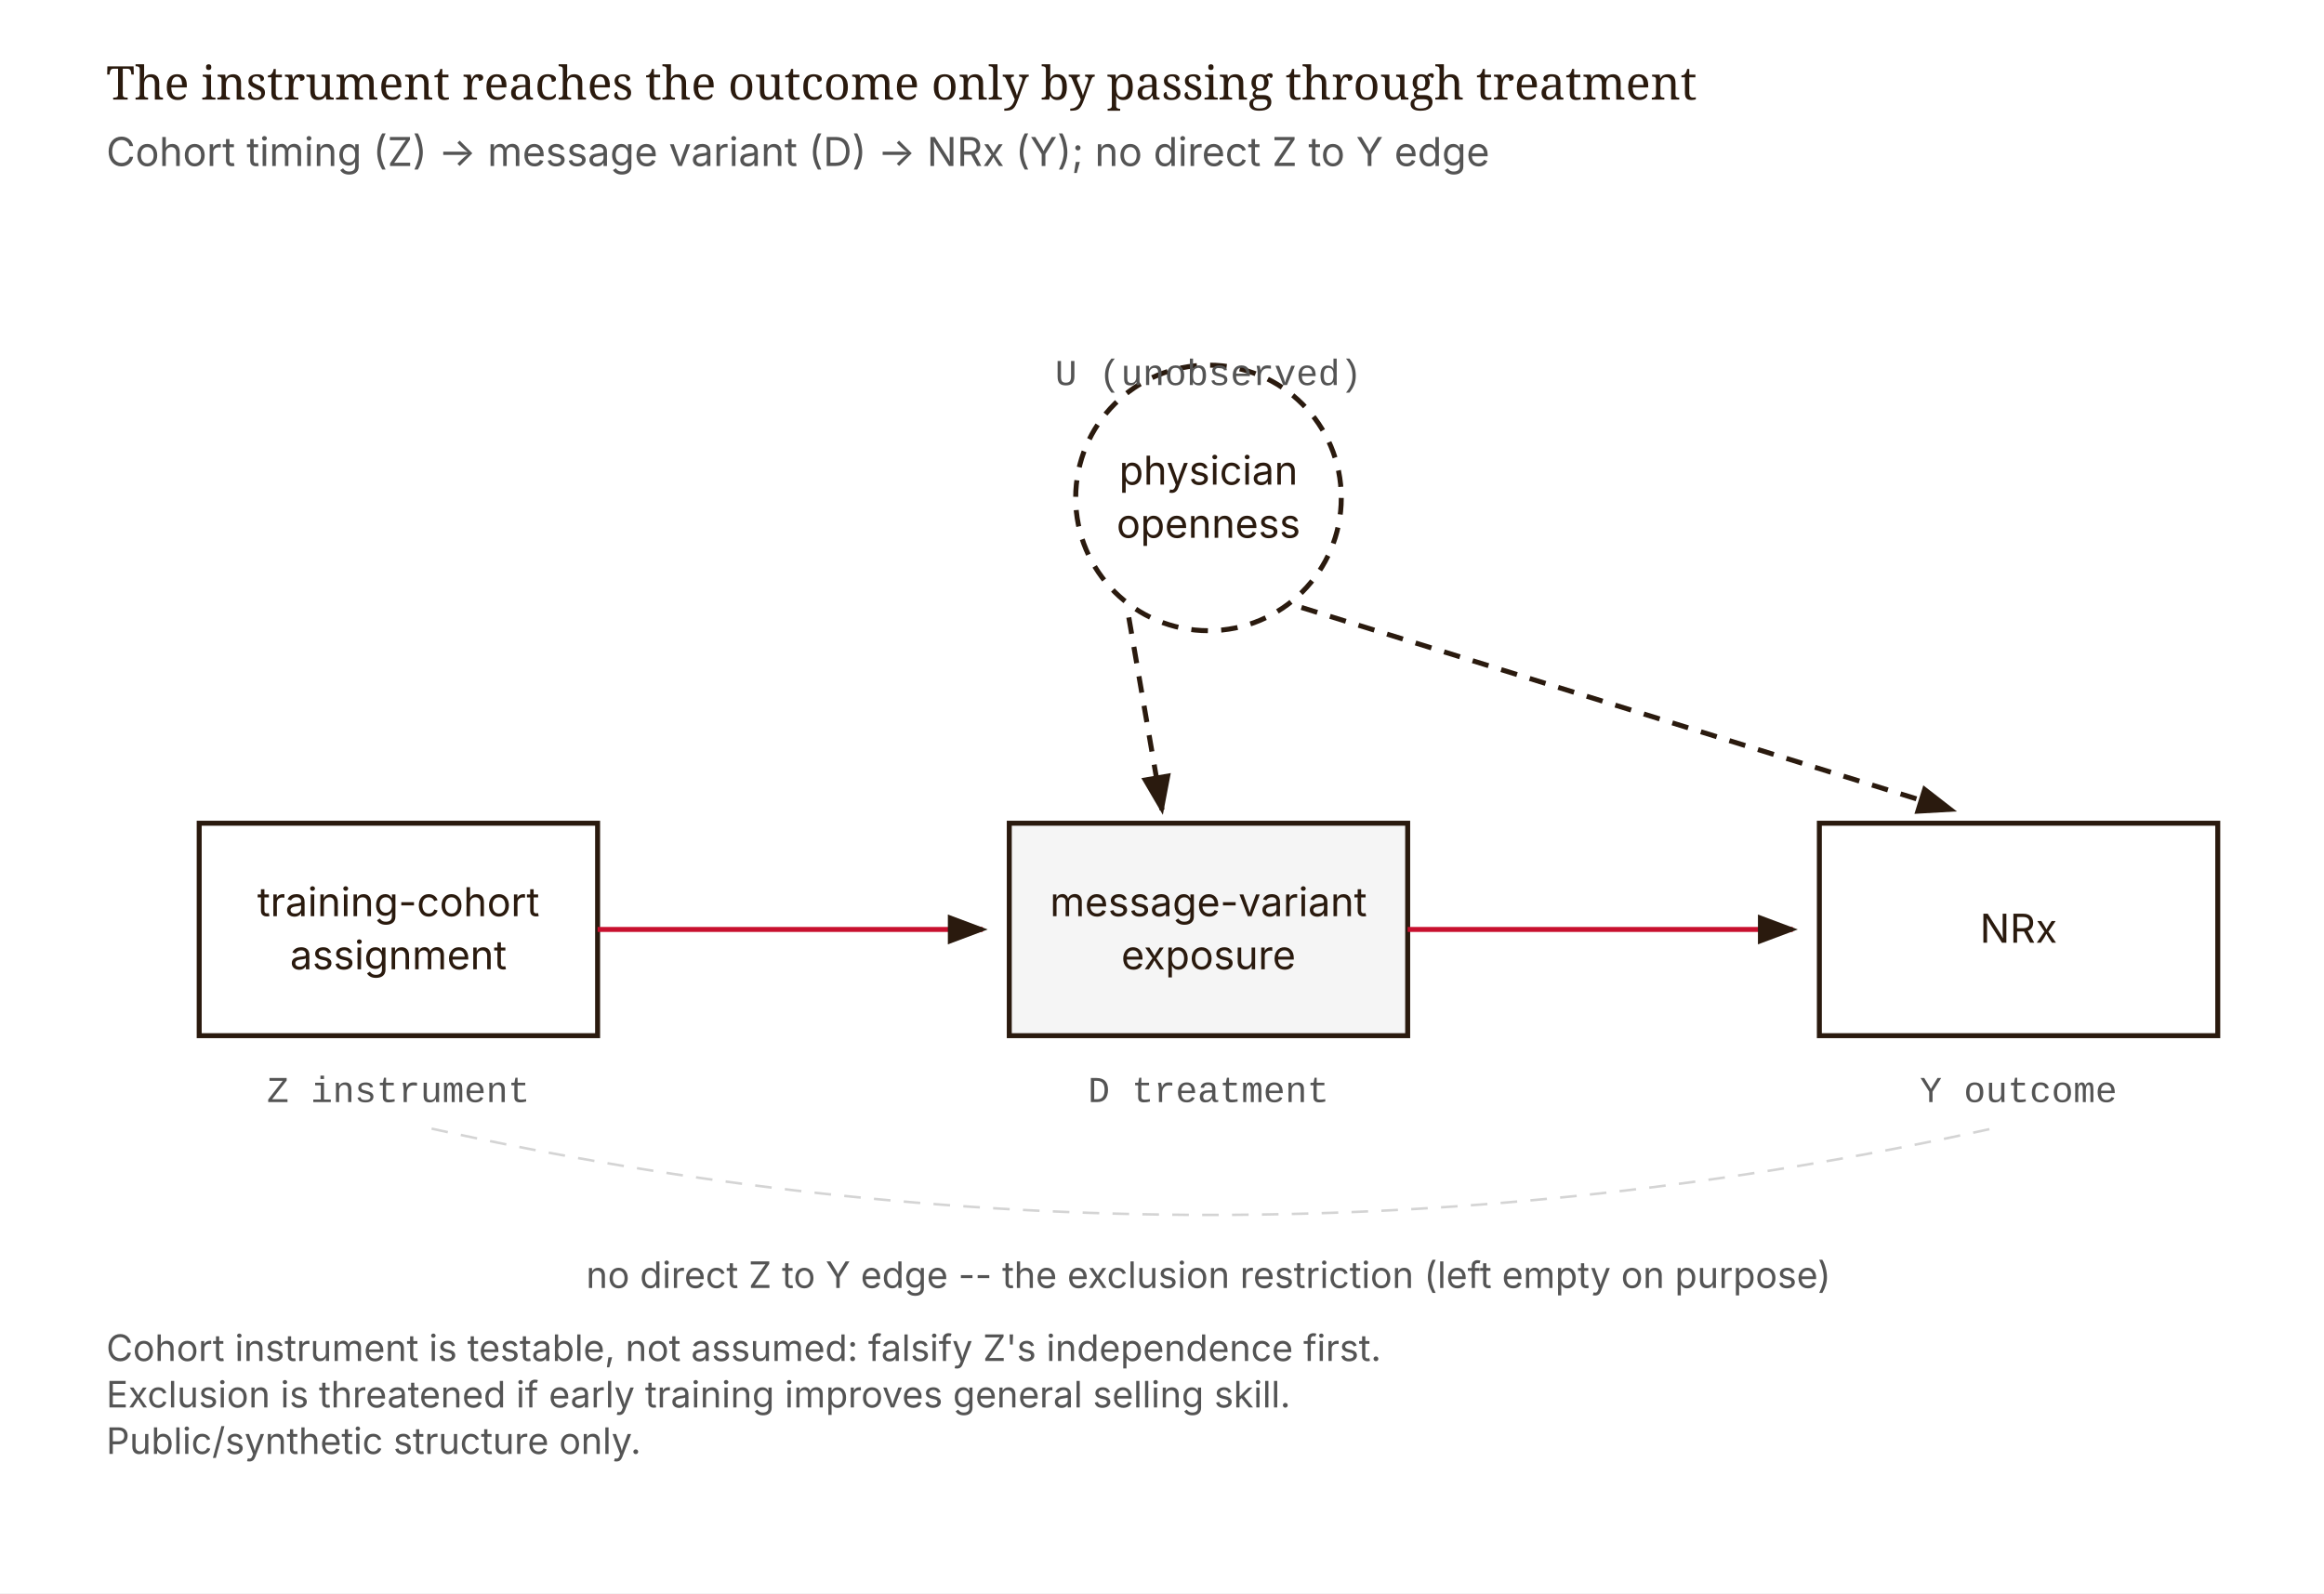
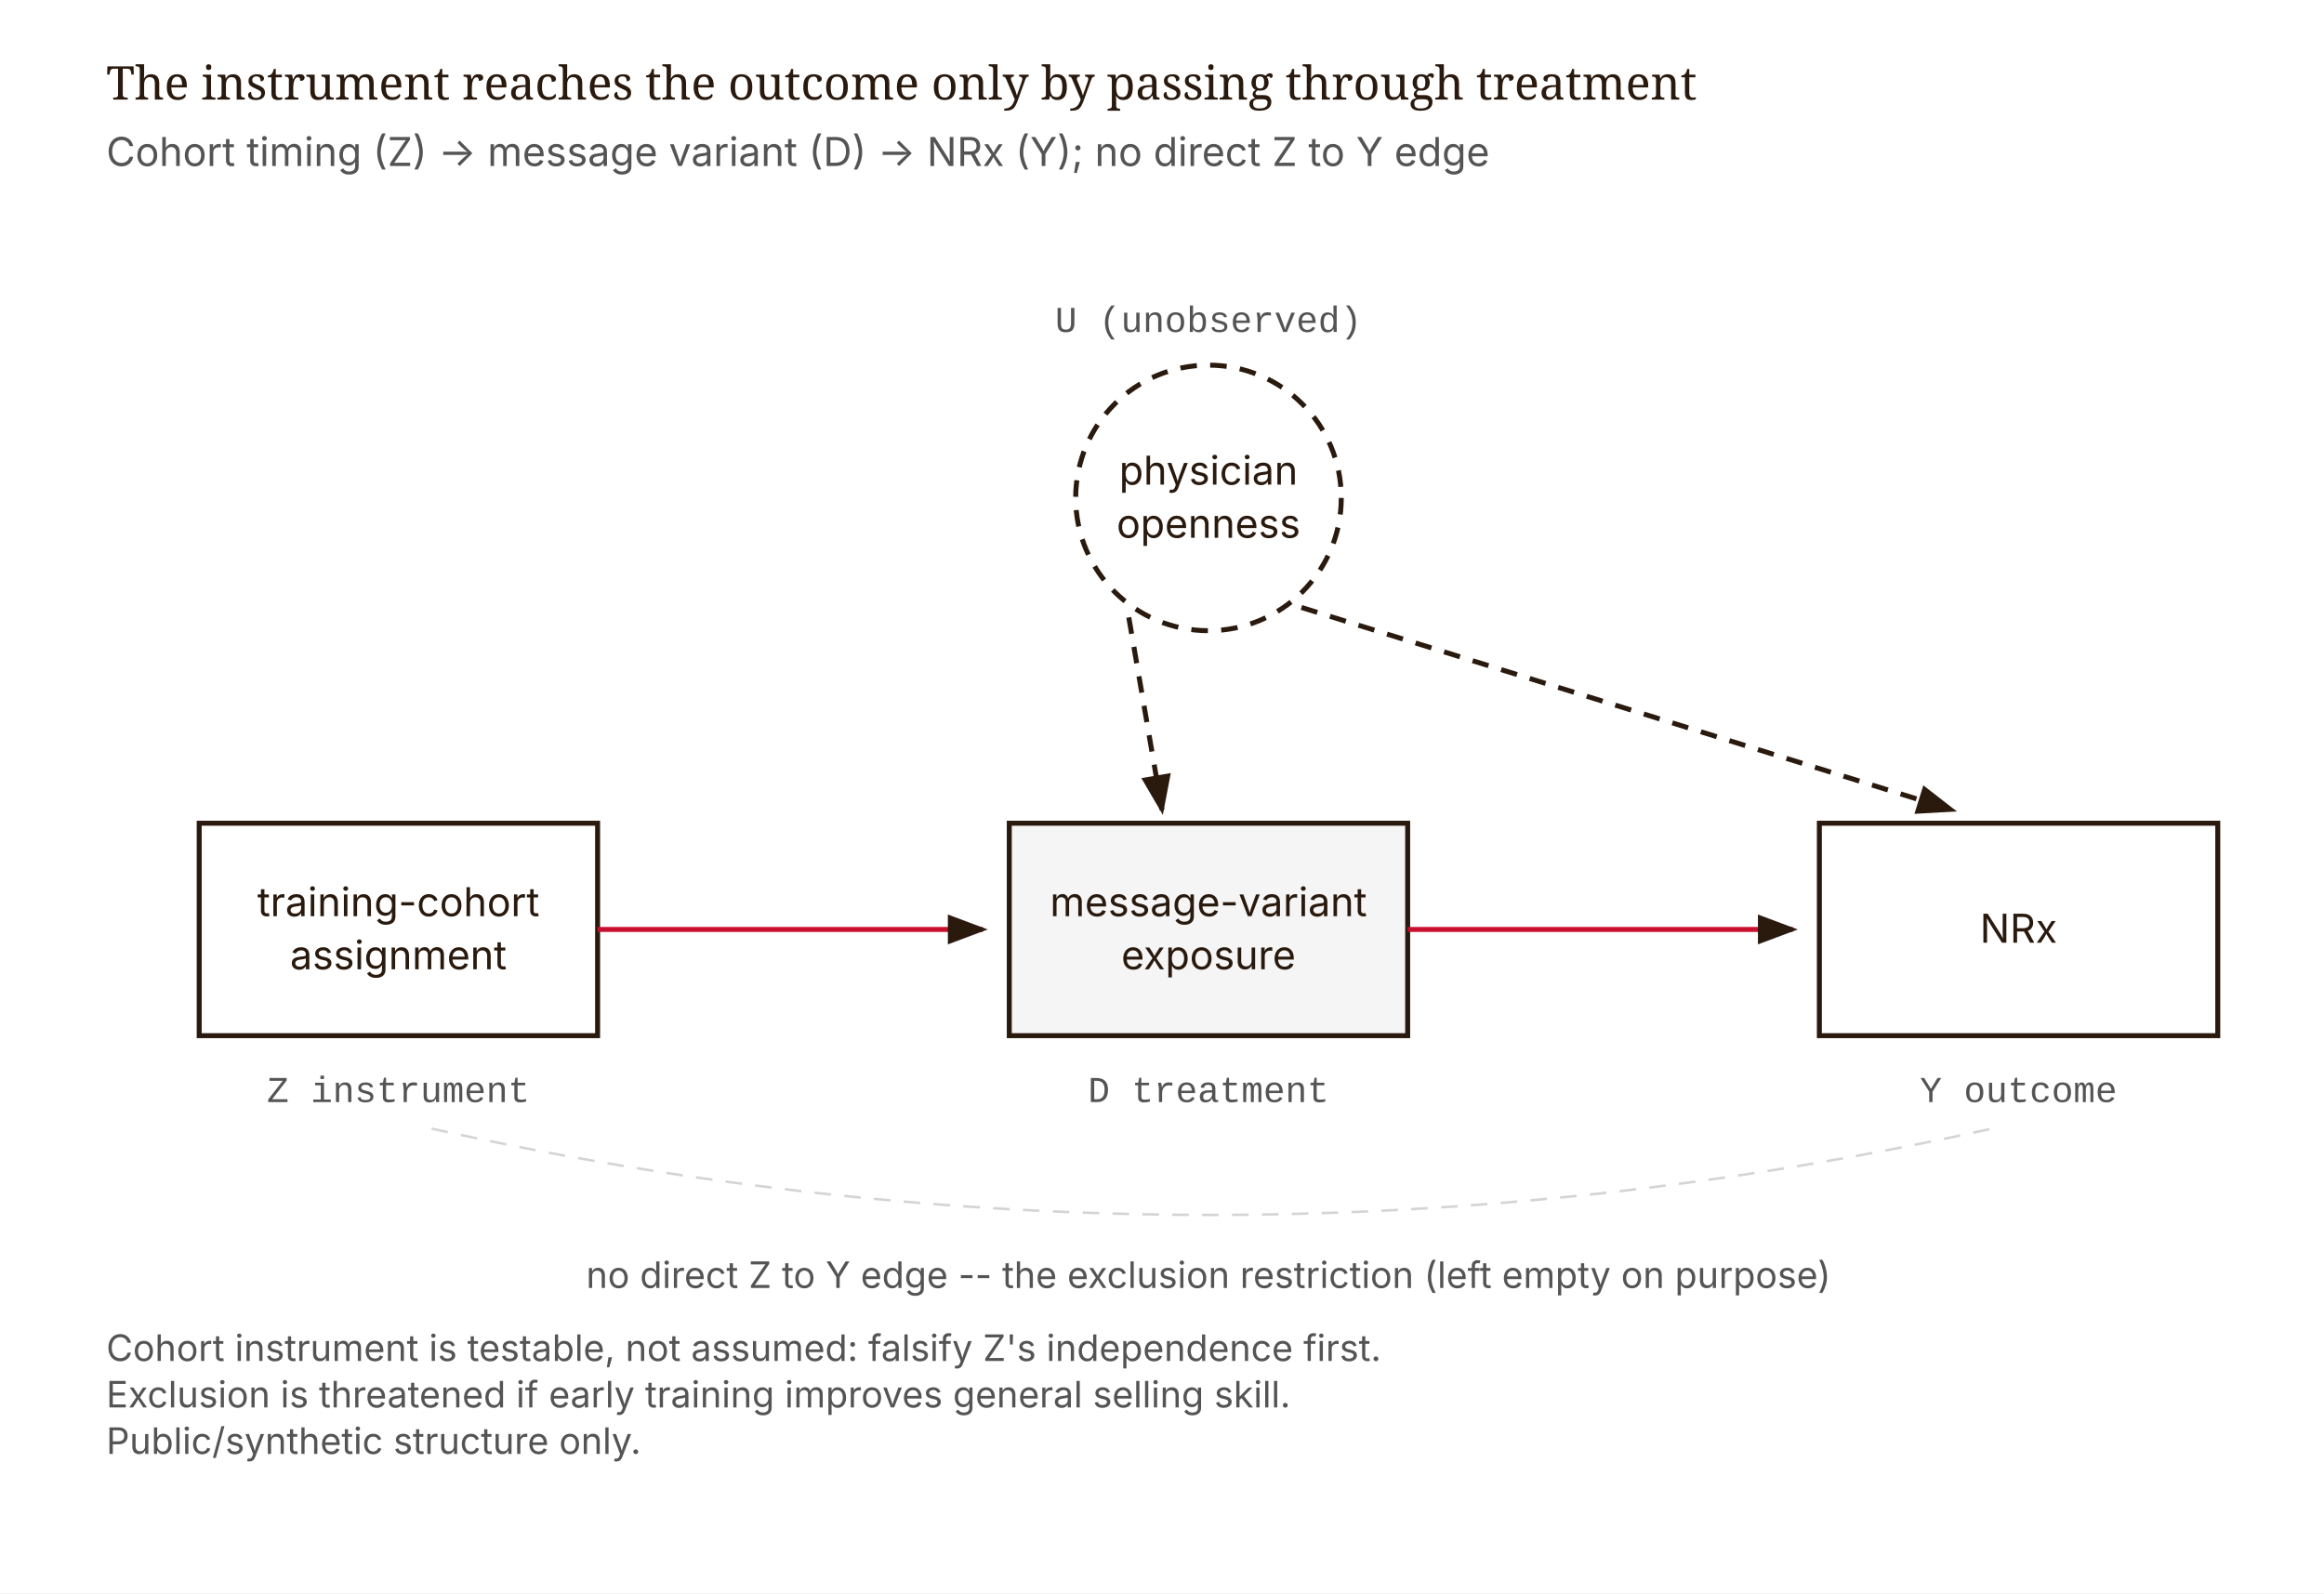
<svg xmlns="http://www.w3.org/2000/svg" viewBox="0 0 700 480" role="img" aria-labelledby="fig-title-01">
  <defs>
    <marker id="arrow" markerWidth="8" markerHeight="6" refX="7" refY="3" orient="auto">
      <polygon points="0 0, 8 3, 0 6" fill="#2a1a0e" />
    </marker>
  </defs>
  <rect x="0" y="0" width="700" height="480" fill="#FFFFFF" />
  <text x="32" y="30" font-family="'EB Garamond','Garamond',Georgia,serif" font-size="14" fill="#2a1a0e">The instrument reaches the outcome only by passing through treatment</text>
  <text x="32" y="50" font-family="'Inter',-apple-system,'Helvetica Neue',sans-serif" font-size="12" fill="#545454">Cohort timing (Z) -&gt; message variant (D) -&gt; NRx (Y); no direct Z to Y edge</text>
  <circle cx="364" cy="150" r="40" fill="#FFFFFF" stroke="#2a1a0e" stroke-width="1.5" stroke-dasharray="5 4" />
  <text x="364" y="146" font-family="'Inter',-apple-system,'Helvetica Neue',sans-serif" font-size="12" fill="#2a1a0e" text-anchor="middle">physician</text>
  <text x="364" y="162" font-family="'Inter',-apple-system,'Helvetica Neue',sans-serif" font-size="12" fill="#2a1a0e" text-anchor="middle">openness</text>
-   <text x="364" y="116" font-family="'JetBrains Mono','Fira Code','Courier New',monospace" font-size="11" fill="#545454" text-anchor="middle">U (unobserved)</text>
+   <text x="364" y="100" font-family="'JetBrains Mono','Fira Code','Courier New',monospace" font-size="11" fill="#545454" text-anchor="middle">U (unobserved)</text>
  <rect x="60" y="248" width="120" height="64" rx="0" fill="#FFFFFF" stroke="#2a1a0e" stroke-width="1.5" />
  <text x="120" y="276" font-family="'Inter',-apple-system,'Helvetica Neue',sans-serif" font-size="12" fill="#2a1a0e" text-anchor="middle">training-cohort</text>
  <text x="120" y="292" font-family="'Inter',-apple-system,'Helvetica Neue',sans-serif" font-size="12" fill="#2a1a0e" text-anchor="middle">assignment</text>
  <text x="120" y="332" font-family="'JetBrains Mono','Fira Code','Courier New',monospace" font-size="11" fill="#545454" text-anchor="middle">Z instrument</text>
  <rect x="304" y="248" width="120" height="64" rx="0" fill="#F5F5F5" stroke="#2a1a0e" stroke-width="1.5" />
  <text x="364" y="276" font-family="'Inter',-apple-system,'Helvetica Neue',sans-serif" font-size="12" fill="#2a1a0e" text-anchor="middle">message-variant</text>
  <text x="364" y="292" font-family="'Inter',-apple-system,'Helvetica Neue',sans-serif" font-size="12" fill="#2a1a0e" text-anchor="middle">exposure</text>
  <text x="364" y="332" font-family="'JetBrains Mono','Fira Code','Courier New',monospace" font-size="11" fill="#545454" text-anchor="middle">D treatment</text>
  <rect x="548" y="248" width="120" height="64" rx="0" fill="#FFFFFF" stroke="#2a1a0e" stroke-width="1.5" />
  <text x="608" y="284" font-family="'Inter',-apple-system,'Helvetica Neue',sans-serif" font-size="12" fill="#2a1a0e" text-anchor="middle">NRx</text>
  <text x="608" y="332" font-family="'JetBrains Mono','Fira Code','Courier New',monospace" font-size="11" fill="#545454" text-anchor="middle">Y outcome</text>
  <line x1="180" y1="280" x2="296" y2="280" stroke="#C8102E" stroke-width="1.5" marker-end="url(#arrow)" />
  <line x1="424" y1="280" x2="540" y2="280" stroke="#C8102E" stroke-width="1.5" marker-end="url(#arrow)" />
  <line x1="340" y1="186" x2="350" y2="244" stroke="#2a1a0e" stroke-width="1.5" stroke-dasharray="5 4" marker-end="url(#arrow)" />
  <line x1="392" y1="183" x2="588" y2="244" stroke="#2a1a0e" stroke-width="1.5" stroke-dasharray="5 4" marker-end="url(#arrow)" />
  <path d="M 130 340 Q 364 392 600 340" fill="none" stroke="#D4D4D4" stroke-width="0.75" stroke-dasharray="5 4" />
  <text x="364" y="388" font-family="'Inter',-apple-system,'Helvetica Neue',sans-serif" font-size="11" fill="#545454" text-anchor="middle">no direct Z to Y edge -- the exclusion restriction (left empty on purpose)</text>
  <text x="32" y="410" font-family="'Inter',-apple-system,'Helvetica Neue',sans-serif" font-size="11" fill="#545454">Cohort instrument is testable, not assumed: falsify Z's independence first.</text>
  <text x="32" y="424" font-family="'Inter',-apple-system,'Helvetica Neue',sans-serif" font-size="11" fill="#545454">Exclusion is threatened if early training improves general selling skill.</text>
  <text x="32" y="438" font-family="'Inter',-apple-system,'Helvetica Neue',sans-serif" font-size="11" fill="#545454">Public/synthetic structure only.</text>
</svg>
